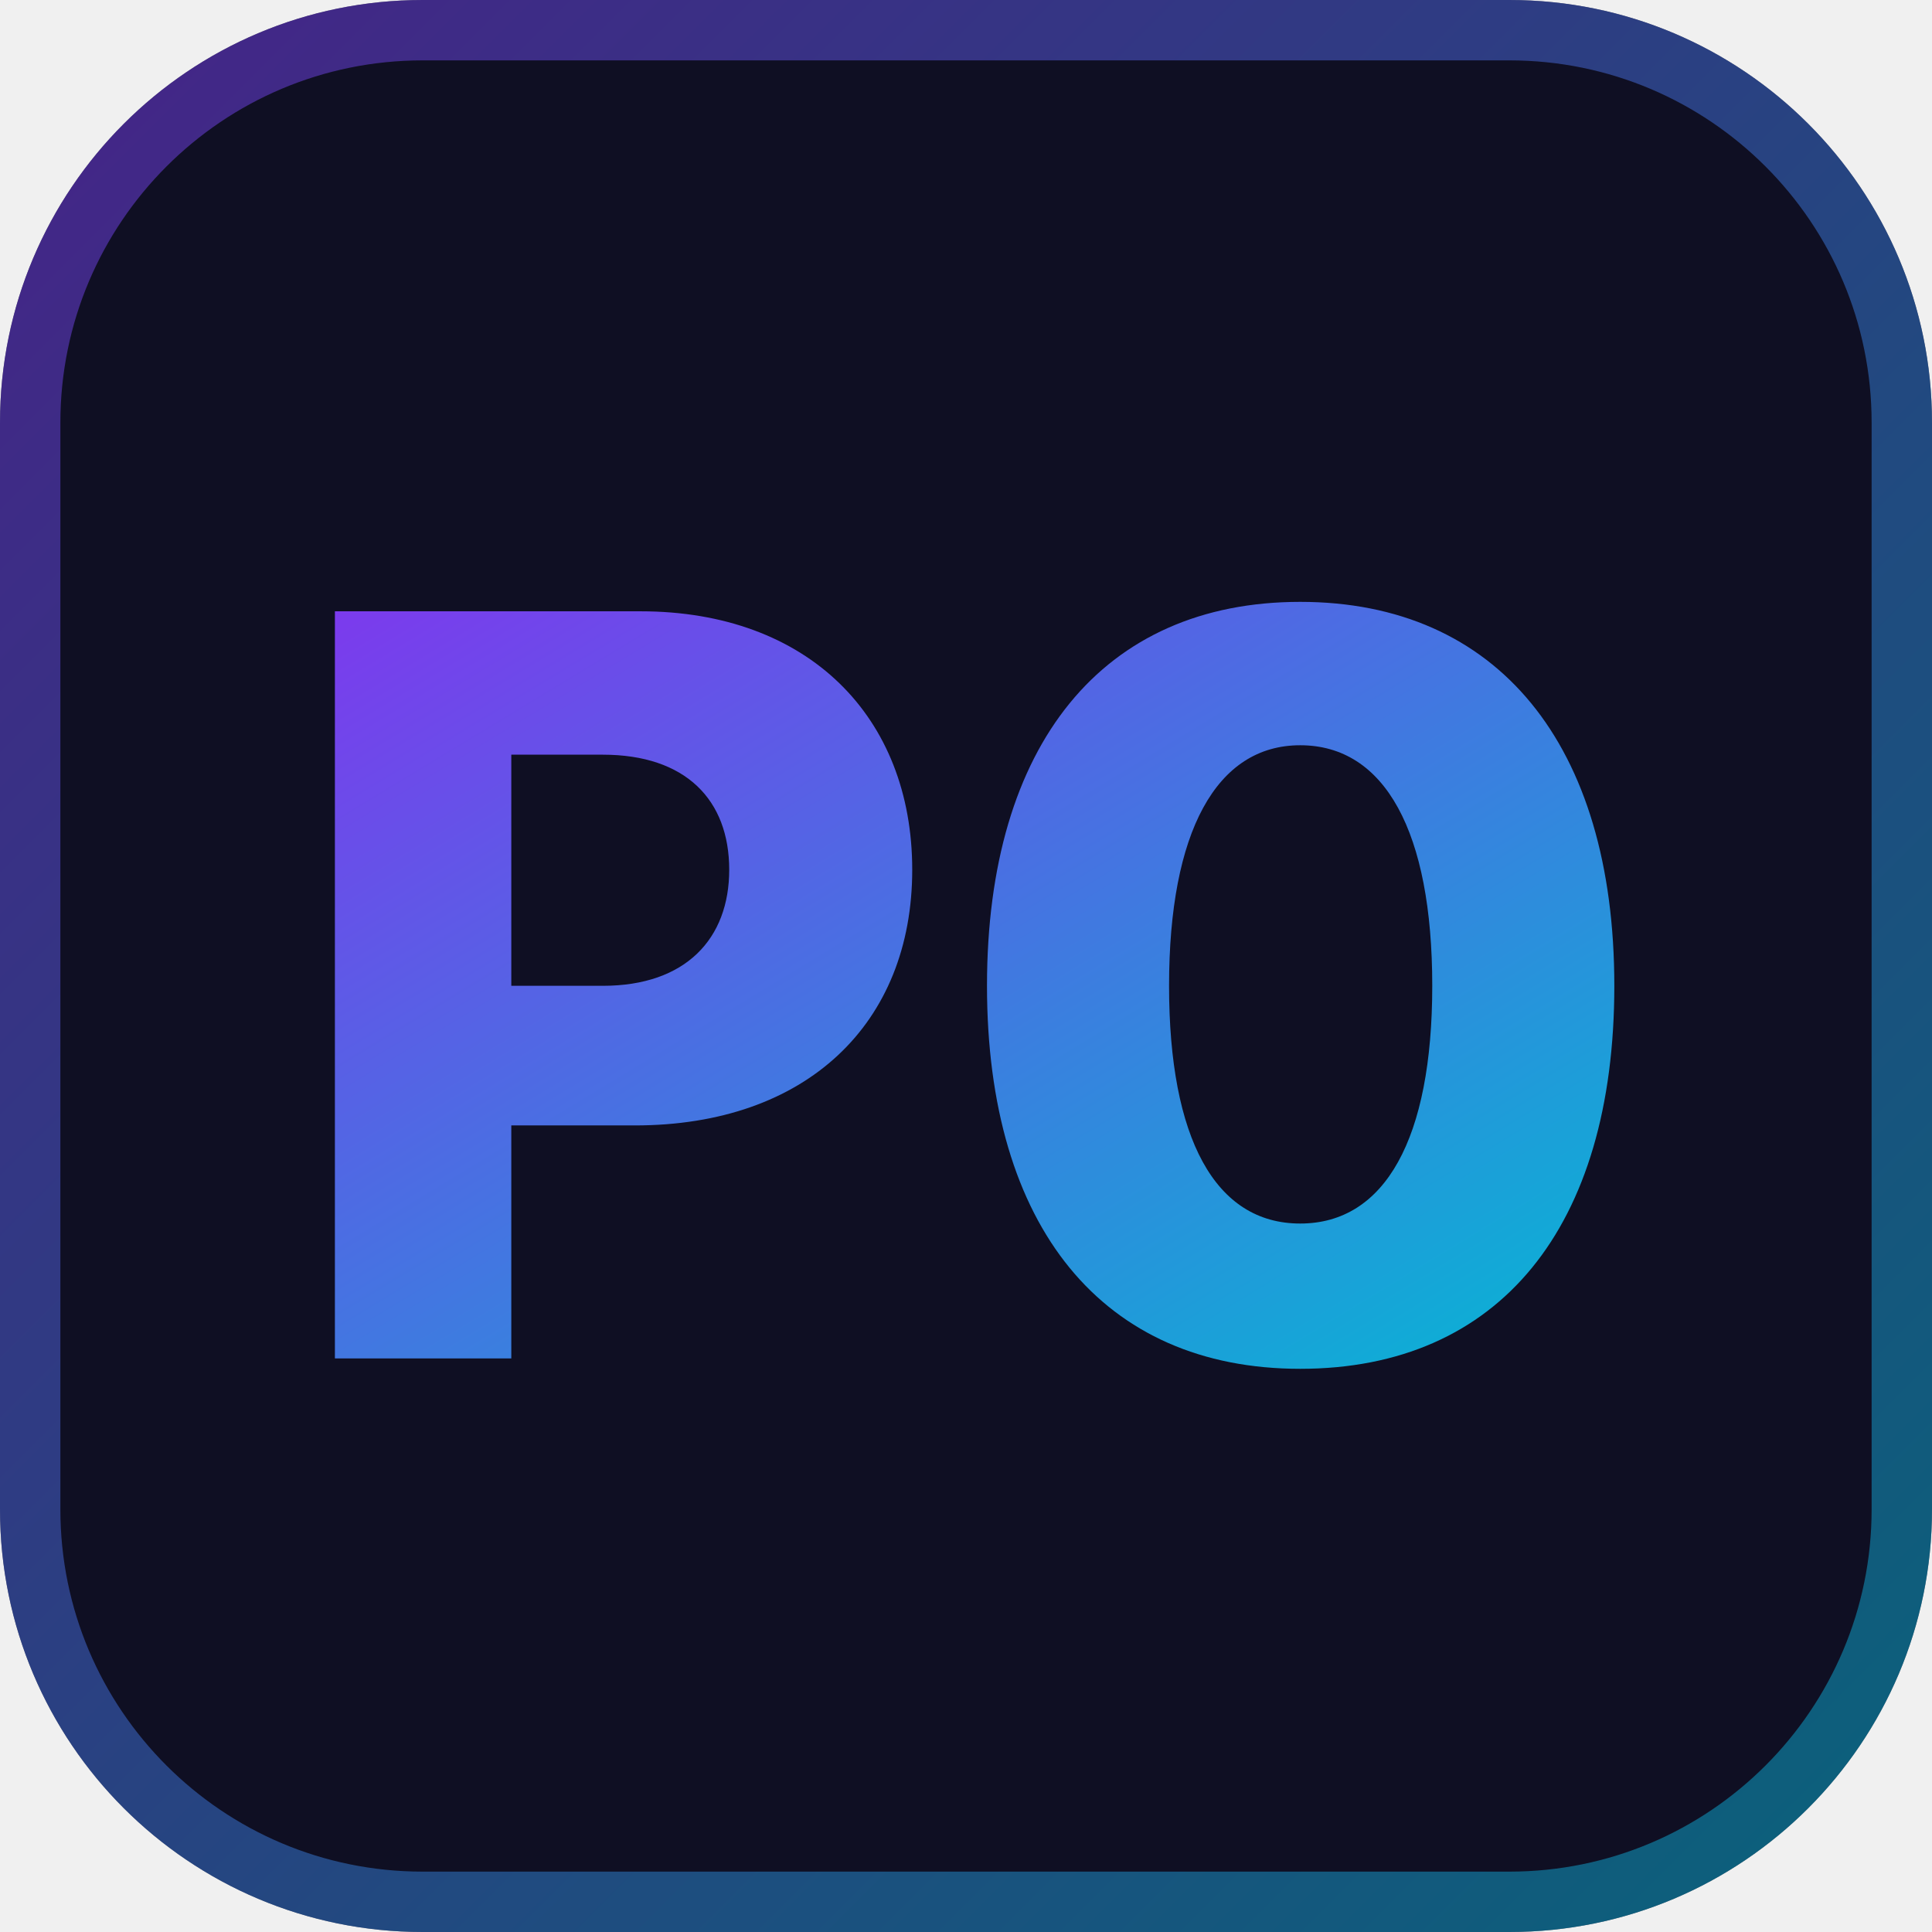
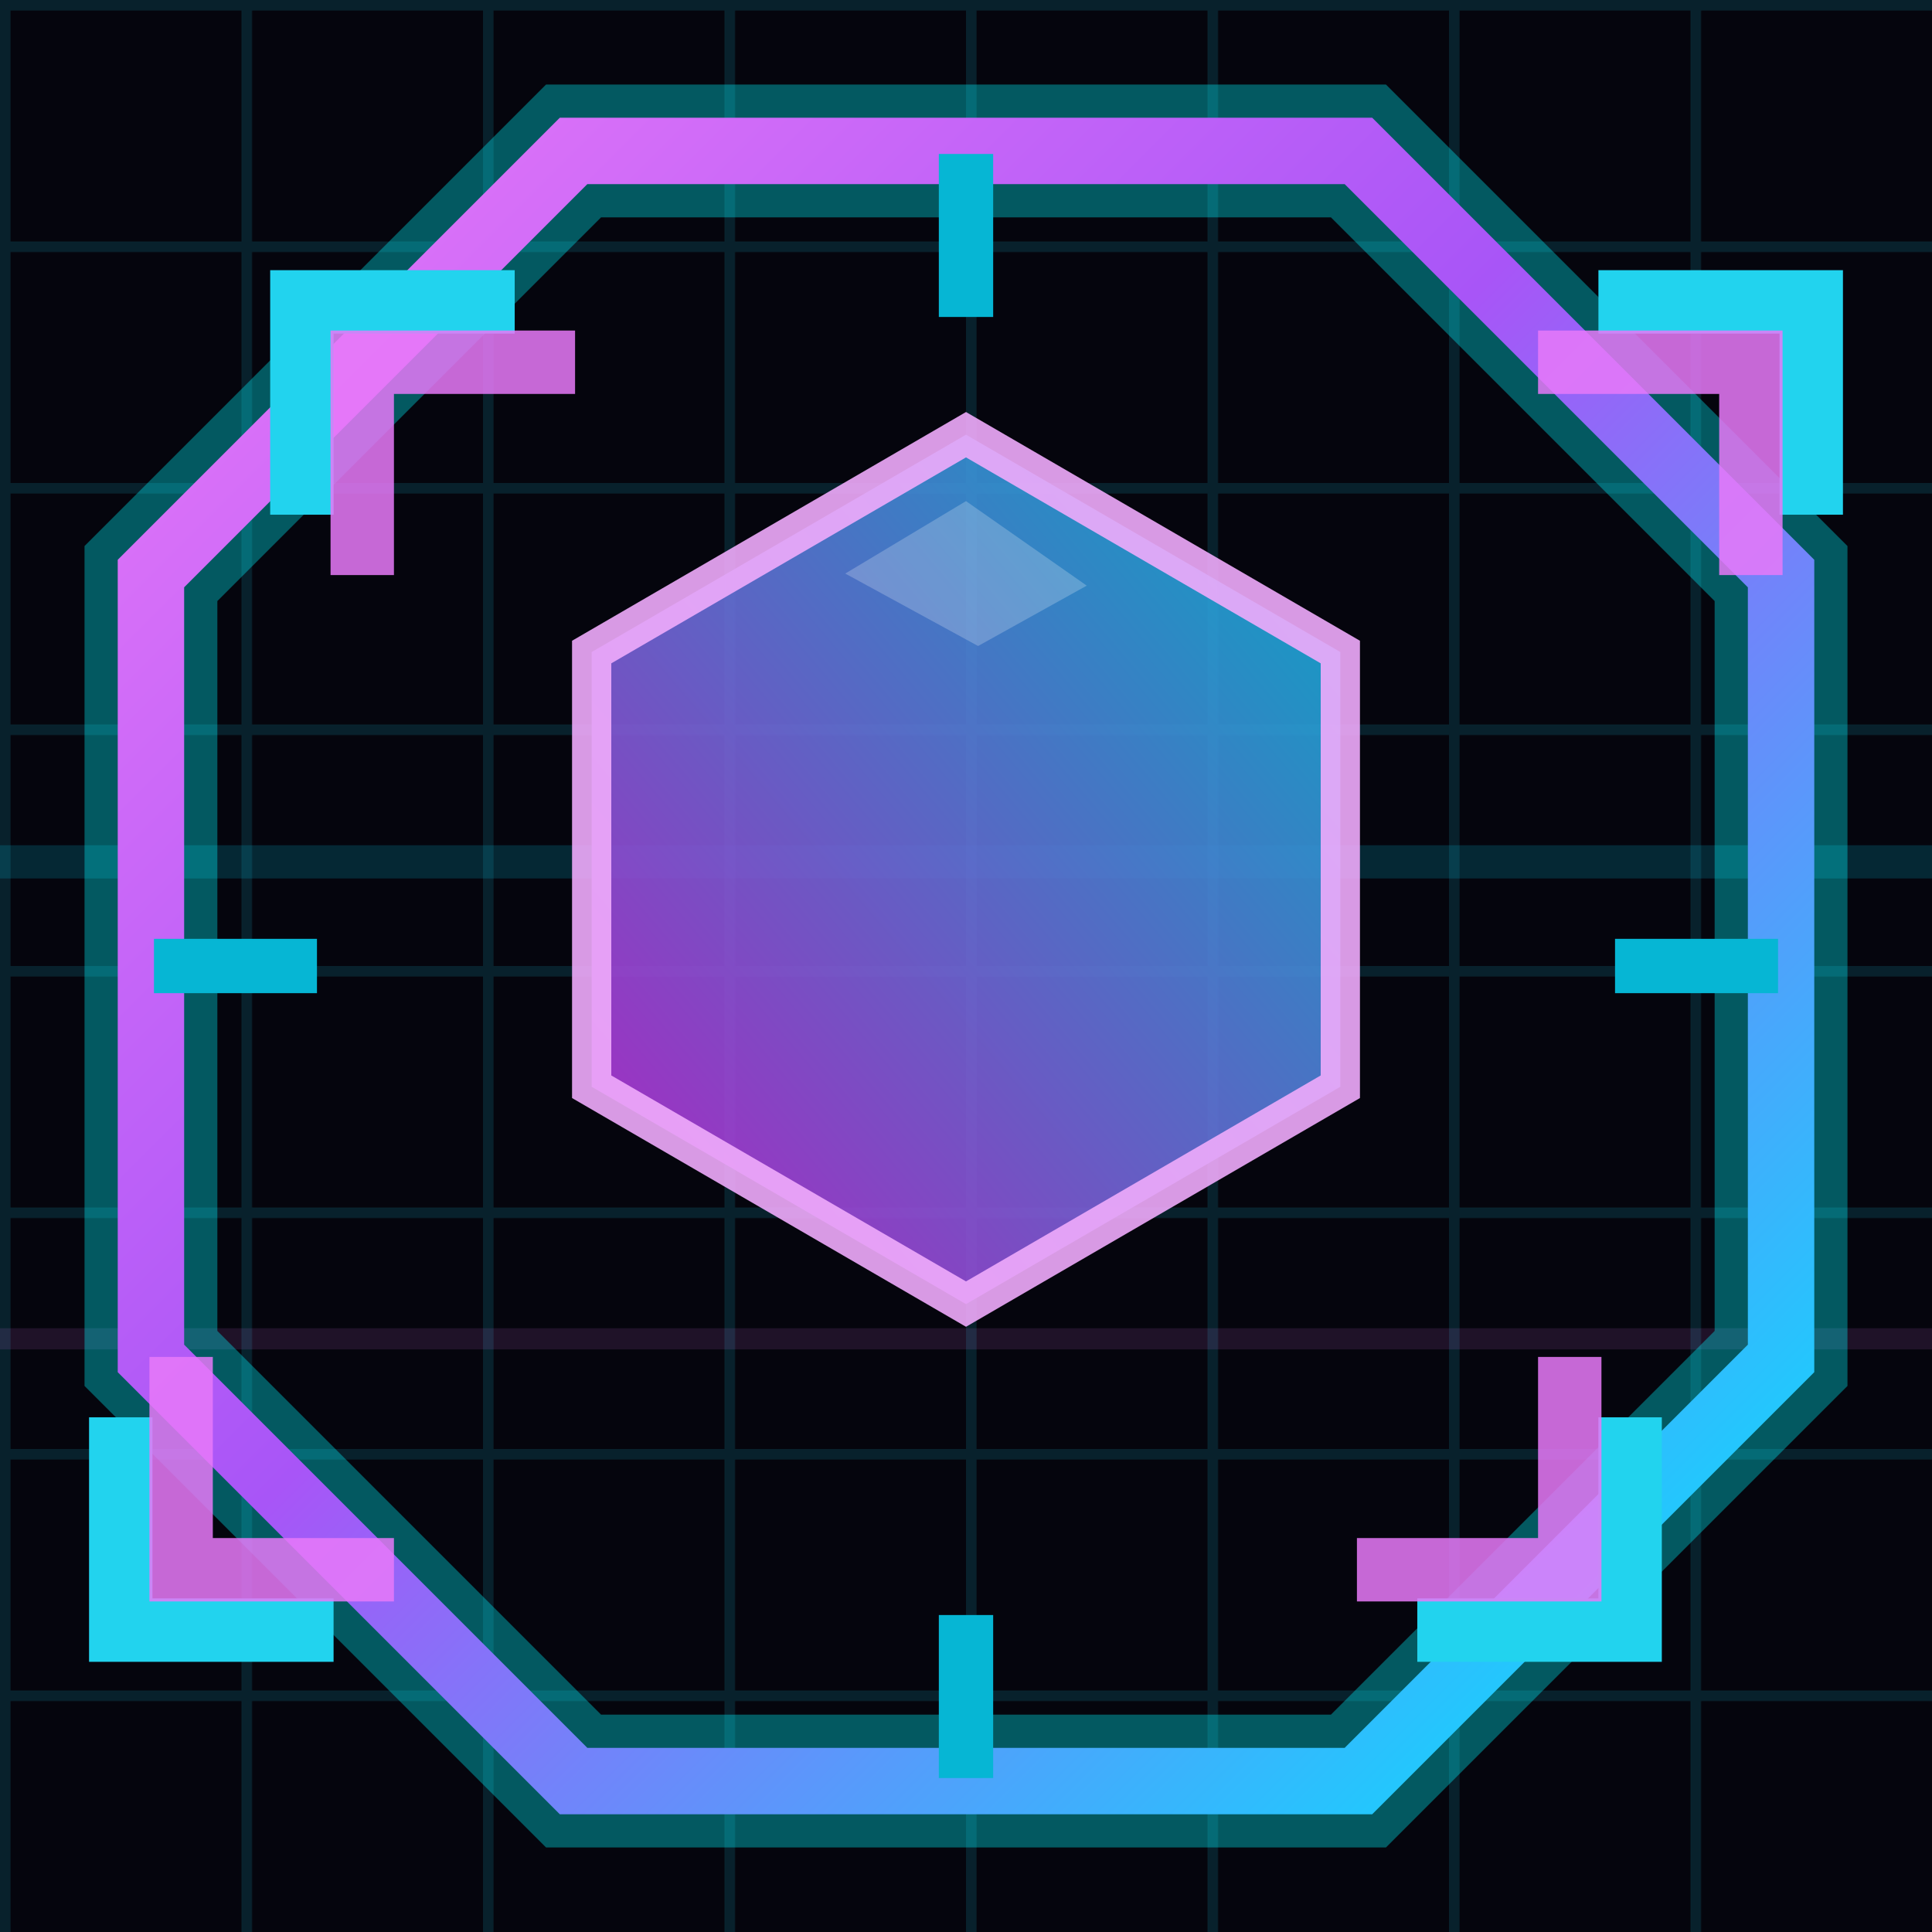
- <svg xmlns="http://www.w3.org/2000/svg" viewBox="0 0 32 32">
+ <svg xmlns="http://www.w3.org/2000/svg" viewBox="0 0 32 32" role="img" aria-label="per0w.space">
  <defs>
-     <linearGradient id="g" x1="0" y1="0" x2="1" y2="1">
-       <stop offset="0%" stop-color="#7c3aed" />
+     <linearGradient id="neon" x1="0%" y1="0%" x2="100%" y2="100%">
+       <stop offset="0%" stop-color="#e879f9" />
+       <stop offset="45%" stop-color="#a855f7" />
+       <stop offset="100%" stop-color="#00e5ff" />
+     </linearGradient>
+     <linearGradient id="coreCyber" x1="0%" y1="100%" x2="100%" y2="0%">
+       <stop offset="0%" stop-color="#c026d3" />
      <stop offset="100%" stop-color="#06b6d4" />
    </linearGradient>
-     <linearGradient id="border" x1="0" y1="0" x2="1" y2="1">
-       <stop offset="0%" stop-color="#7c3aed" stop-opacity="0.5" />
-       <stop offset="100%" stop-color="#06b6d4" stop-opacity="0.5" />
-     </linearGradient>
+     <pattern id="cyberGrid" width="4" height="4" patternUnits="userSpaceOnUse">
+       <path d="M 4 0 H0 V4" fill="none" stroke="#22d3ee" stroke-opacity="0.14" stroke-width="0.35" />
+     </pattern>
  </defs>
-   <rect width="32" height="32" rx="7" fill="#0f0f23" />
-   <rect x="0.5" y="0.5" width="31" height="31" rx="6.5" fill="none" stroke="url(#border)" stroke-width="1" />
-   <text x="16" y="22.5" text-anchor="middle" font-family="system-ui,-apple-system,sans-serif" font-weight="800" font-size="17" fill="url(#g)">P0</text>
+   <rect width="32" height="32" fill="#05050d" />
+   <rect width="32" height="32" fill="url(#cyberGrid)" />
+   <rect x="0" y="14" width="32" height="0.55" fill="#06b6d4" opacity="0.2" />
+   <rect x="0" y="22" width="32" height="0.35" fill="#e879f9" opacity="0.12" />
+   <path fill="none" stroke="#00f5ff" stroke-opacity="0.35" stroke-width="2.2" stroke-linejoin="miter" d="M 9.5 2.5h13L29.5 9.5v13L22.5 29.5h-13L2.5 22.5v-13L9.5 2.5z" />
+   <path fill="none" stroke="url(#neon)" stroke-width="1.1" stroke-linejoin="miter" d="M 9.5 2.5h13L29.5 9.5v13L22.5 29.5h-13L2.5 22.5v-13L9.5 2.5z" />
+   <g fill="none" stroke-linecap="square" stroke-width="1.05">
+     <path stroke="#22d3ee" d="M5 8V5h3M27 5h3v3M27 24v3h-3M5 27H2v-3" />
+     <path stroke="#e879f9" opacity="0.85" d="M6 9V6h3M26 6h3v3M26 23v3h-3M6 26H3v-3" />
+   </g>
+   <path fill="url(#coreCyber)" fill-opacity="0.92" stroke="#f0abfc" stroke-width="0.65" stroke-opacity="0.9" d="M16 7.2l6.2 3.6v7.2L16 21.6l-6.2-3.6v-7.2L16 7.2z" />
+   <path fill="#ffffff" fill-opacity="0.22" d="M14 9.5l2-1.2 2 1.4-1.8 1-2.2-1.2z" />
+   <g stroke="#06b6d4" stroke-width="0.9" stroke-linecap="square">
+     <path d="M16 3v1.8M29 16h-1.8M16 29v-1.8M3 16h1.8" />
+   </g>
</svg>
